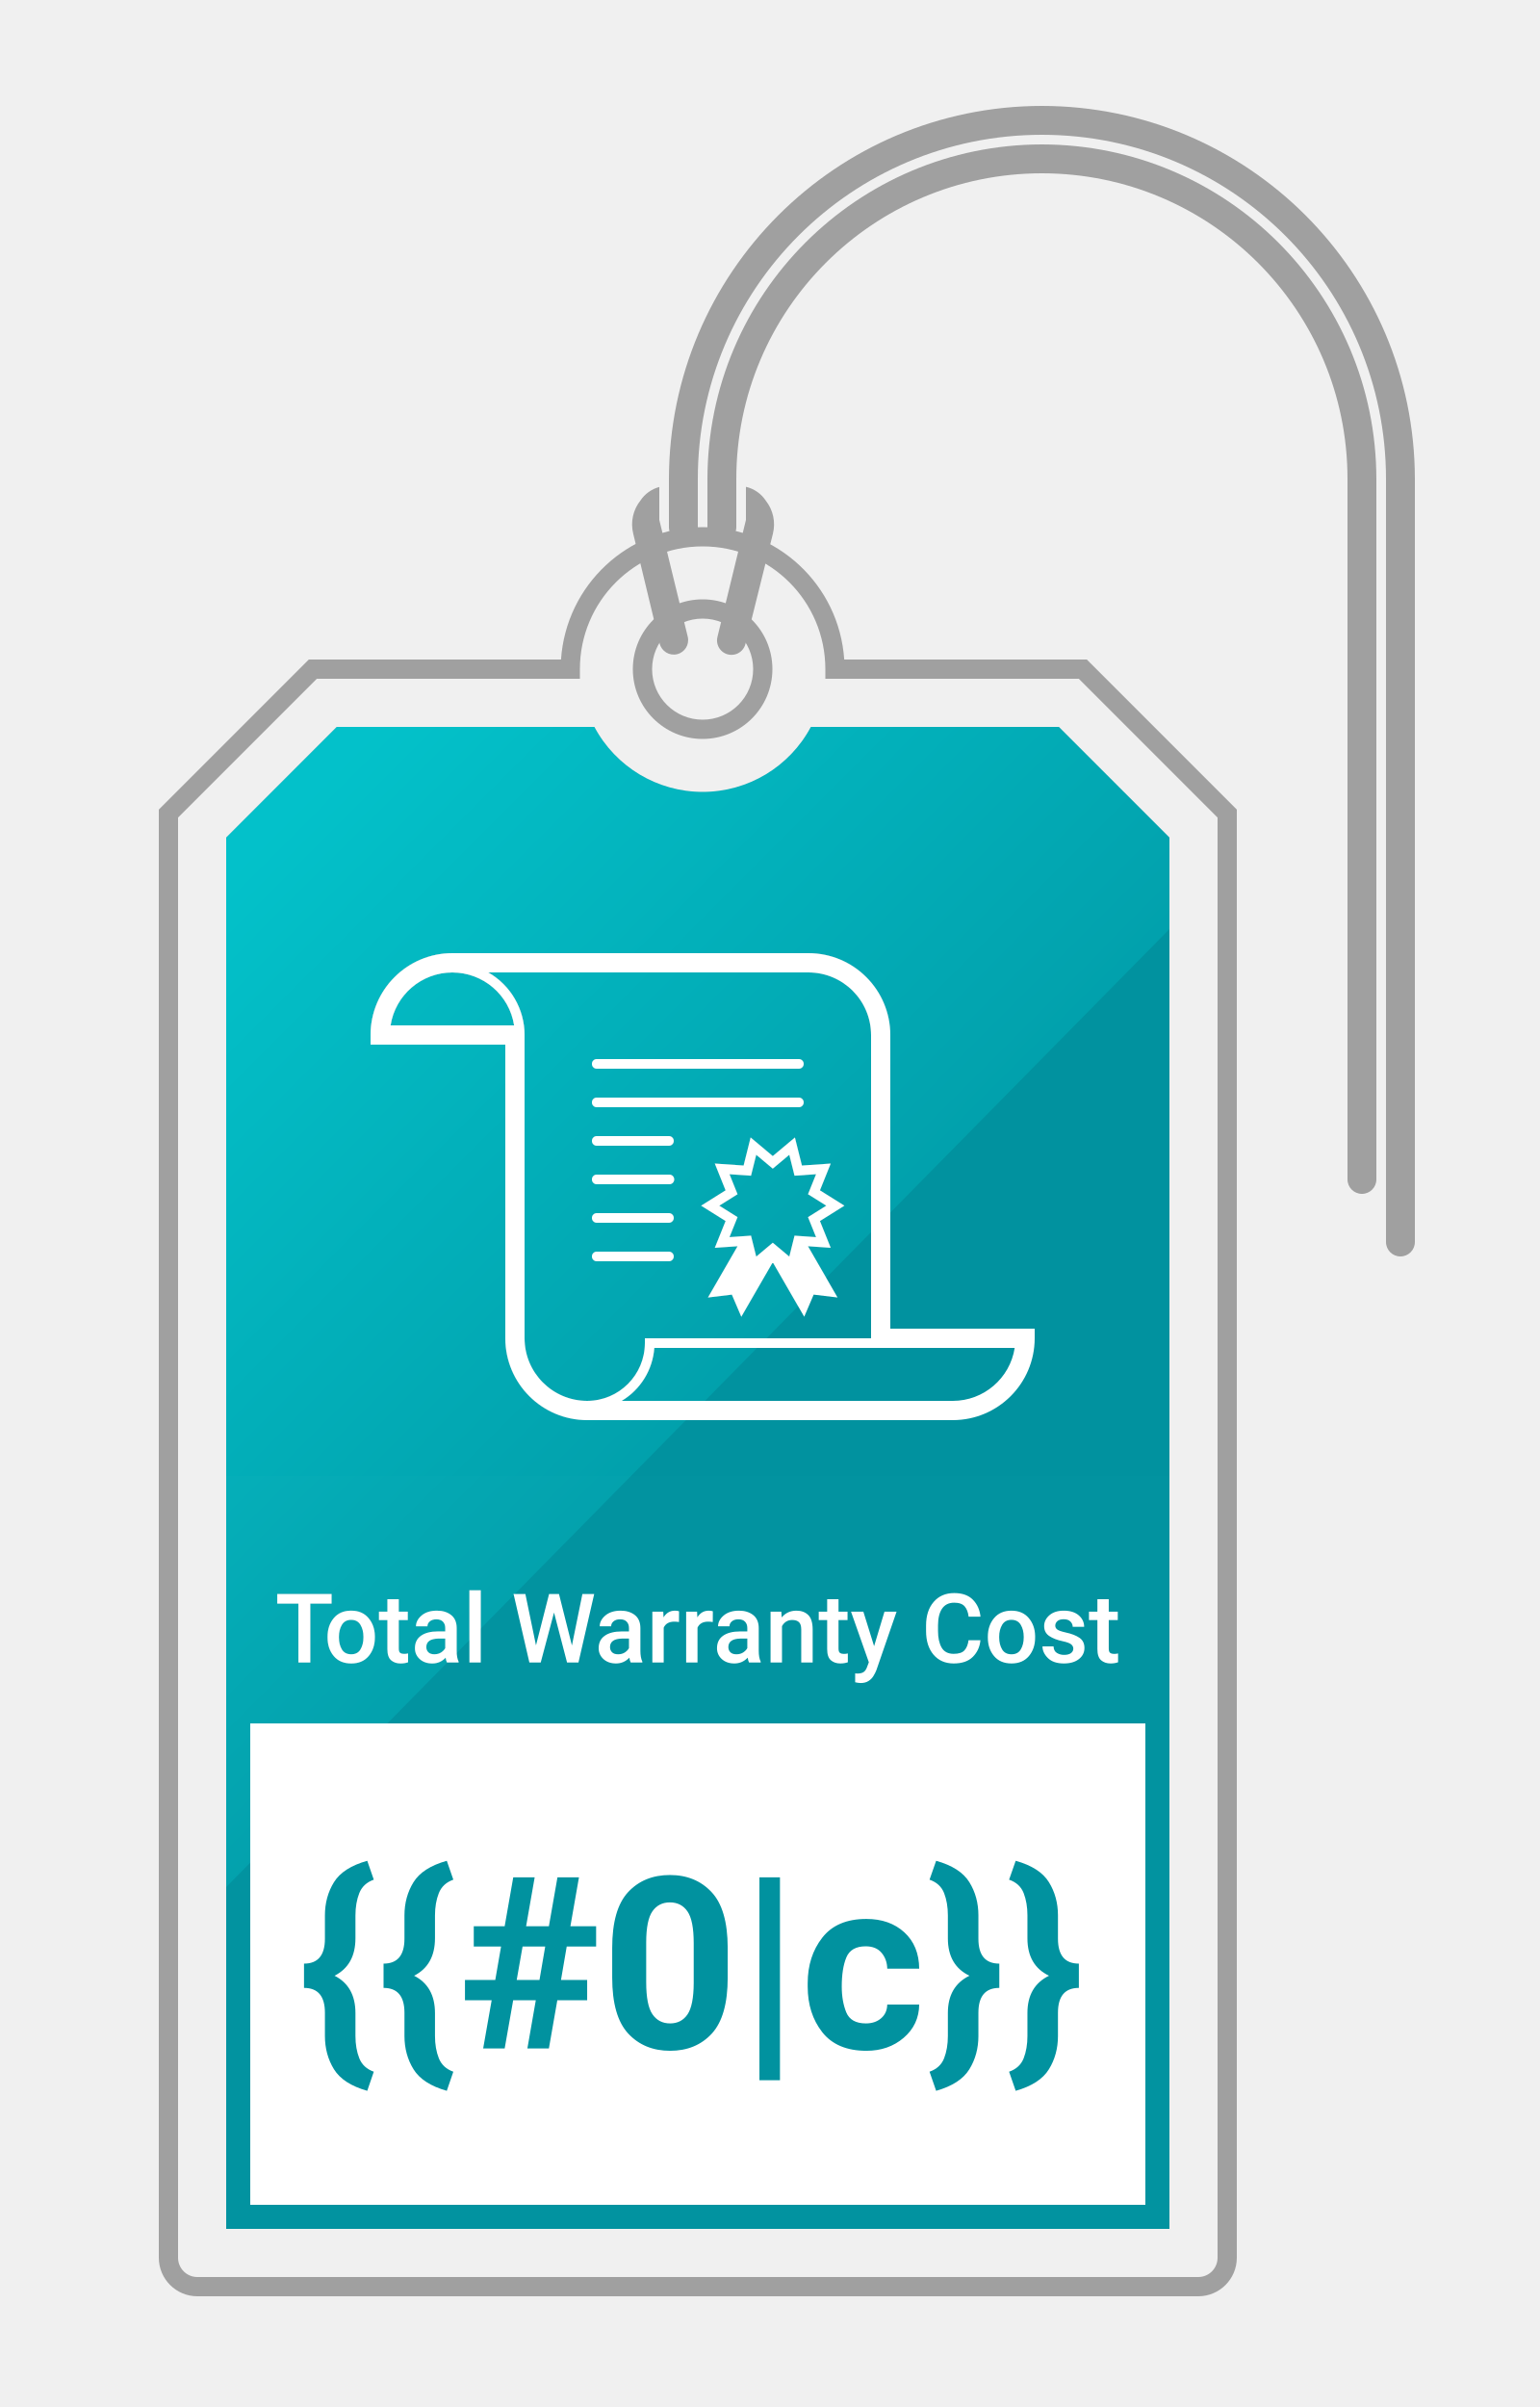
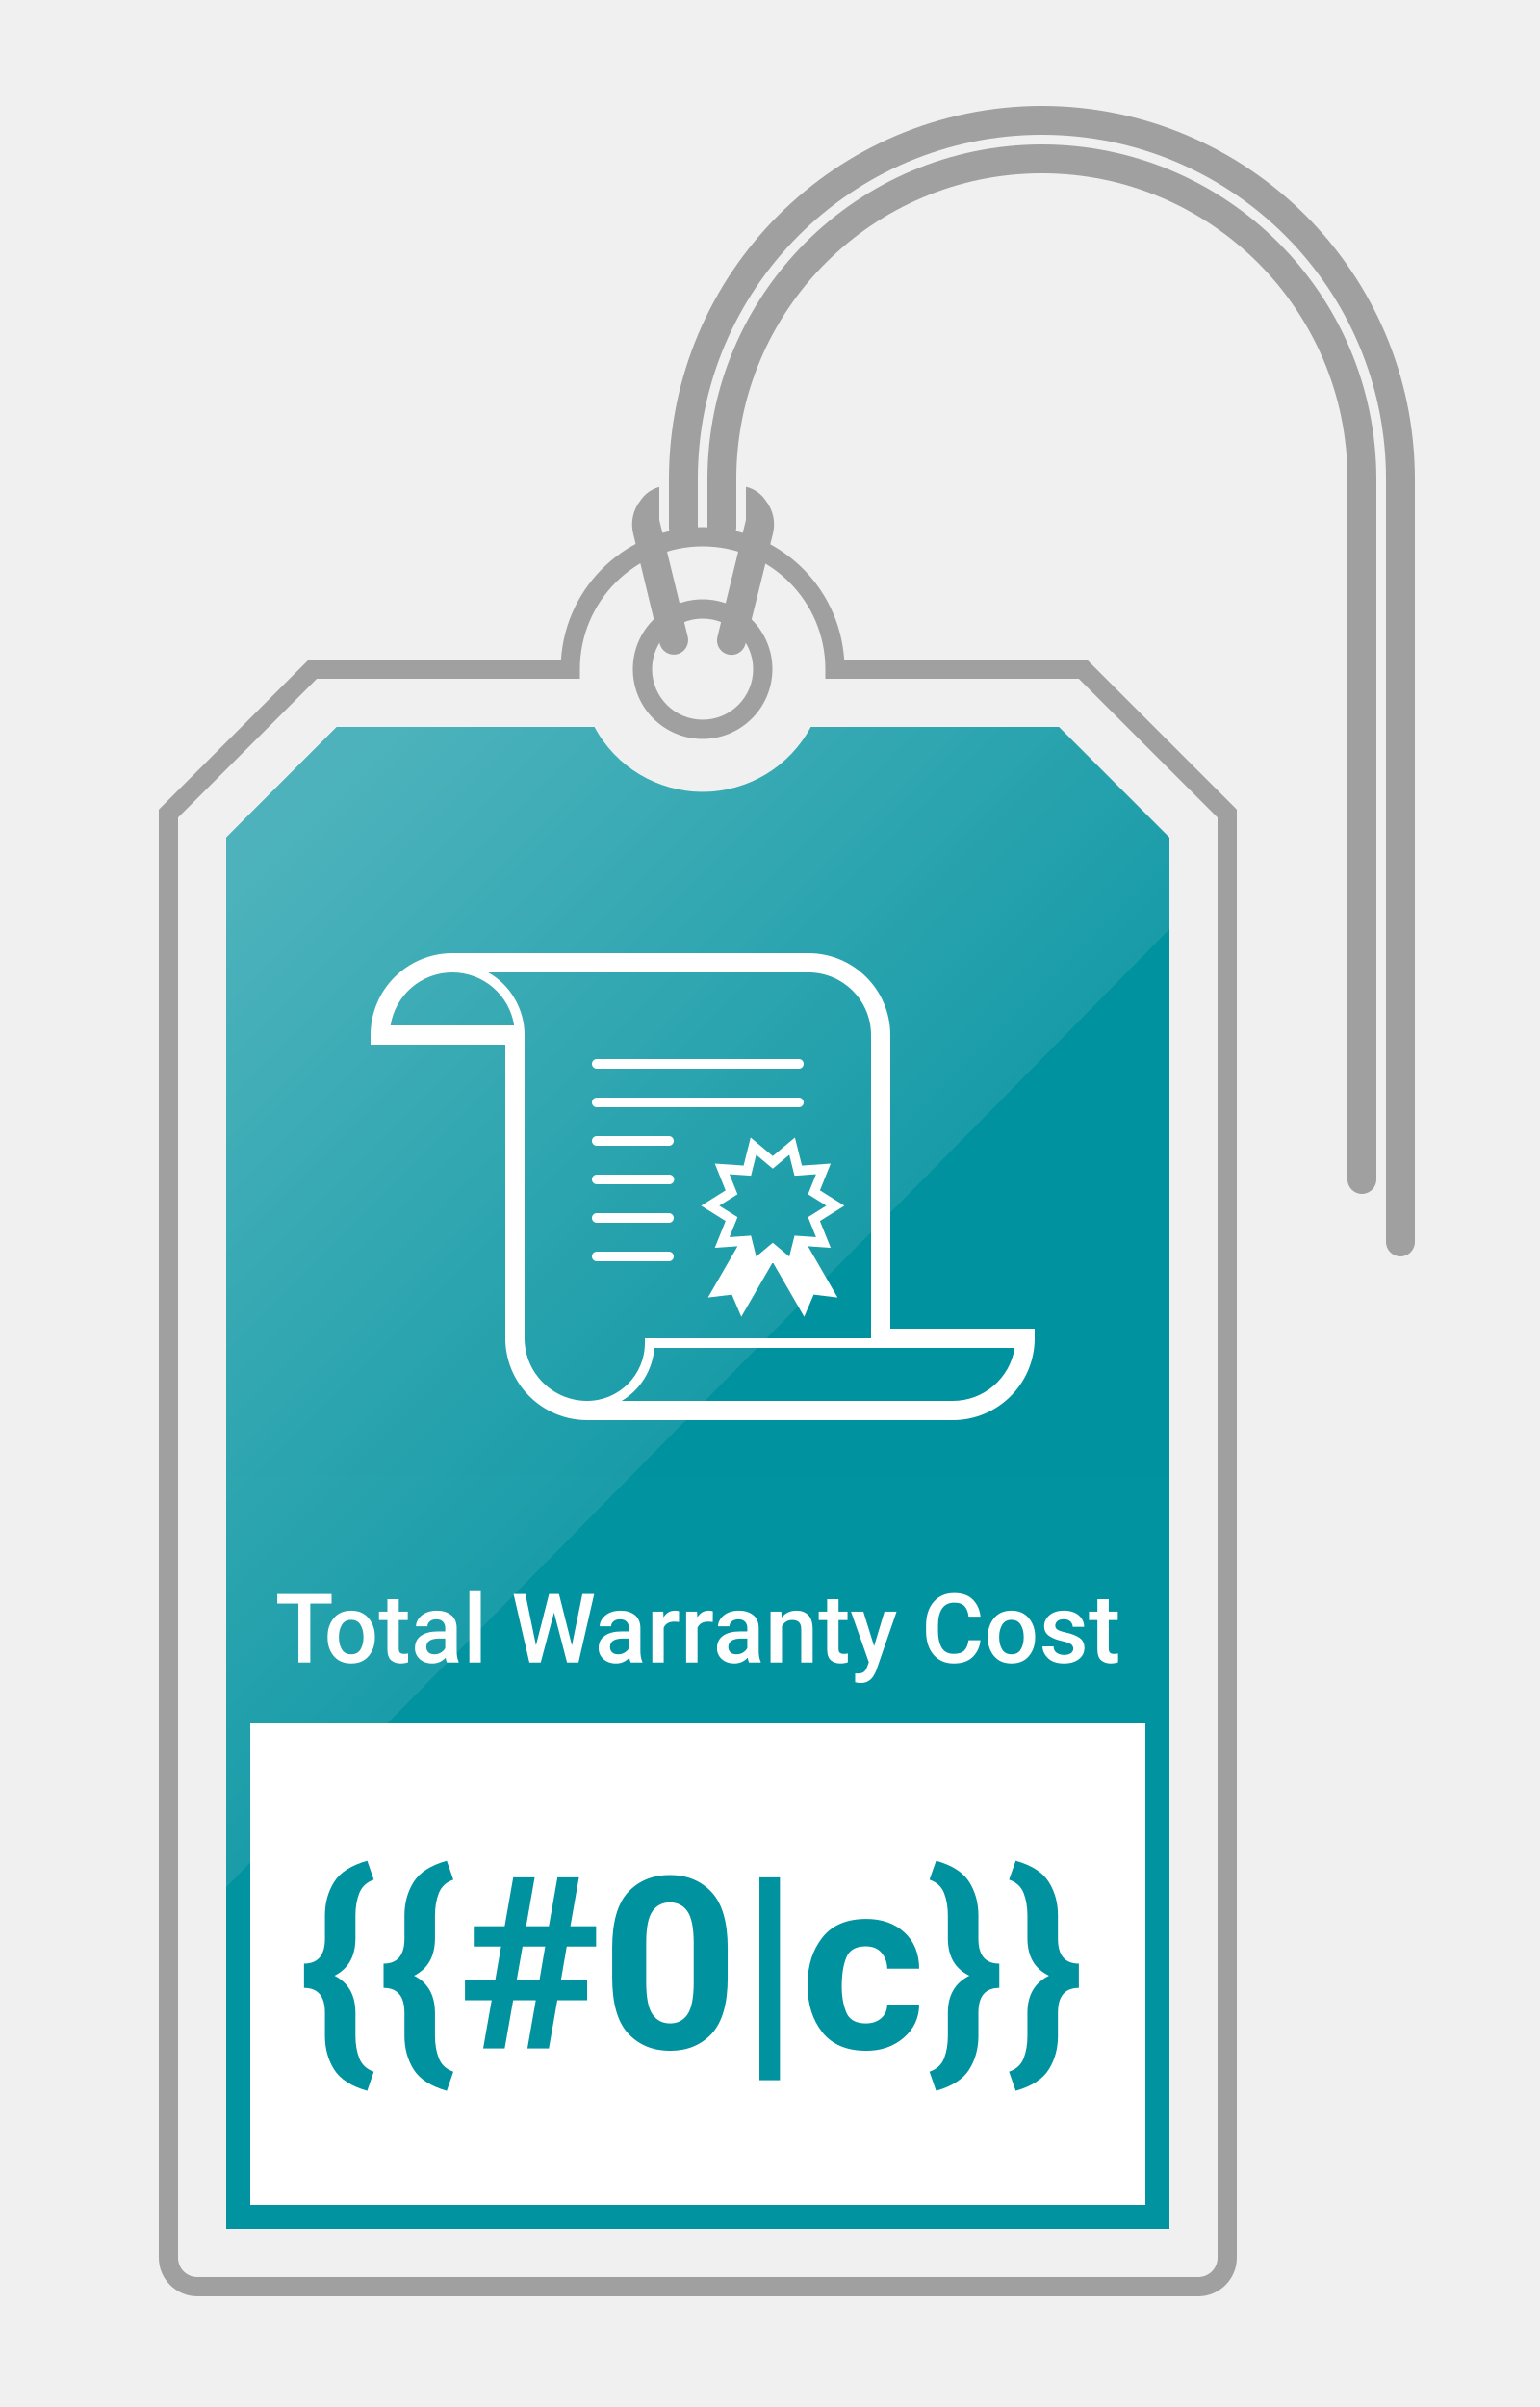
- <svg xmlns="http://www.w3.org/2000/svg" viewBox="0 0 320 500">
+ <svg xmlns="http://www.w3.org/2000/svg" id="WarrantyCost_KeyValue" viewBox="0 0 320 500">
  <defs>
-     <style>
-       .cls-1 {
-         isolation: isolate;
-       }
- 
-       .cls-2 {
-         fill: url(#linear-gradient);
-       }
- 
-       .cls-3, .cls-6 {
-         fill: #fff;
-       }
- 
-       .cls-4 {
-         fill: #a0a0a0;
-       }
- 
-       .cls-5 {
-         font-size: 50px;
-         fill: #01929f;
-         font-family: Roboto-Bold, Roboto;
-         font-weight: 700;
-       }
- 
-       .cls-6 {
-         font-size: 20px;
-         font-family: Roboto-Medium, Roboto;
-         font-weight: 500;
-       }
- 
-       .cls-7 {
-         letter-spacing: -0.102em;
-       }
- 
-       .cls-8 {
-         letter-spacing: -0.016em;
-       }
- 
-       .cls-9 {
-         letter-spacing: -0.015em;
-       }
- 
-       .cls-10 {
-         mix-blend-mode: soft-light;
-         fill: url(#linear-gradient-2);
-       }
-     </style>
    <linearGradient id="linear-gradient" x1="145" y1="463" x2="145" y2="151" gradientUnits="userSpaceOnUse">
      <stop offset="0.002" stop-color="#0293a0" />
      <stop offset="1" stop-color="#01929f" />
    </linearGradient>
    <linearGradient id="linear-gradient-2" x1="46.076" y1="184.247" x2="151.28" y2="289.227" gradientUnits="userSpaceOnUse">
      <stop offset="0" stop-color="#fff" />
      <stop offset="1" stop-color="#fff" stop-opacity="0.3" />
    </linearGradient>
  </defs>
-   <g class="cls-1">
-     <g id="WarrantyCost_KeyValue">
-       <path id="colored_background" data-name="colored background" class="cls-2" d="M220.029,151H168.492a25.487,25.487,0,0,1-44.984,0H69.971L47,173.971V463H243V173.971Z" />
-       <rect id="value_string_background" data-name="value string background" class="cls-3" x="52" y="358" width="186" height="100" />
-       <g id="icon">
-         <path id="outline" class="cls-3" d="M185,276V215a17.019,17.019,0,0,0-17-17H94a17.019,17.019,0,0,0-17,17v2h28v61a17.019,17.019,0,0,0,17,17h76a17.019,17.019,0,0,0,17-17v-2ZM81.154,213a12.992,12.992,0,0,1,25.676.001L106.829,213ZM109,278V215a14.998,14.998,0,0,0-7.549-13H168a13.014,13.014,0,0,1,13,13v63H134v1a12.014,12.014,0,0,1-12,12A13.014,13.014,0,0,1,109,278Zm89,13H129.18a14.006,14.006,0,0,0,6.785-11h74.881A13.02,13.02,0,0,1,198,291Z" />
-         <path id="seal" class="cls-3" d="M172.615,259.203l-2.238-5.565,5.081-3.186L170.377,247.267l2.239-5.565-5.984.413-1.456-5.822-4.601,3.855-4.601-3.855-1.456,5.821-5.984-.412,2.239,5.565-5.081,3.186,5.081,3.185-2.239,5.565,4.725-.325L147.111,269.526l4.964-.598,1.964,4.598,6.536-11.32,6.536,11.32,1.964-4.598,4.964.598-6.148-10.649Zm-23.157-8.75,3.795-2.38-1.671-4.156,4.472.308,1.086-4.346,3.436,2.878,3.436-2.878,1.086,4.346,4.472-.308-1.671,4.156,3.795,2.38-3.795,2.38,1.671,4.156-4.472-.308-1.086,4.346-3.436-2.878-3.436,2.878-1.086-4.346-4.472.308,1.671-4.156Z" />
-         <g id="lines">
-           <path class="cls-3" d="M139,262H124a1,1,0,0,1,0-2h15a1,1,0,0,1,0,2Z" />
-           <path class="cls-3" d="M139,254H124a1,1,0,0,1,0-2h15a1,1,0,0,1,0,2Z" />
-           <path class="cls-3" d="M139.092,246H124a1,1,0,0,1,0-2h15.092a1,1,0,1,1,0,2Z" />
-           <path class="cls-3" d="M139,238H124a1,1,0,0,1,0-2h15a1,1,0,0,1,0,2Z" />
-           <path class="cls-3" d="M166,230H124a1,1,0,0,1,0-2h42a1,1,0,0,1,0,2Z" />
-           <path class="cls-3" d="M166,222H124a1,1,0,0,1,0-2h42a1,1,0,0,1,0,2Z" />
-         </g>
-       </g>
-       <g id="price_tag_outline" data-name="price tag outline">
-         <path class="cls-4" d="M225.829,137h-50.404a29.492,29.492,0,0,0-58.849,0h-52.404L33,168.171V469a8.009,8.009,0,0,0,8,8H249a8.009,8.009,0,0,0,8-8V168.171ZM253,469a4.004,4.004,0,0,1-4,4H41a4.004,4.004,0,0,1-4-4V169.829L65.829,141H120.5v-2a25.5,25.5,0,0,1,51,0v2h52.671L253,169.829Z" />
-         <path class="cls-4" d="M146,153.5A14.5,14.5,0,1,1,160.5,139,14.517,14.517,0,0,1,146,153.5Zm0-25A10.5,10.5,0,1,0,156.5,139,10.512,10.512,0,0,0,146,128.5Z" />
-       </g>
-       <g id="string">
-         <path class="cls-4" d="M155,101.124V108l-5.911,24.275a3,3,0,1,0,5.822,1.449l5.688-22.847a7.952,7.952,0,0,0-1.459-6.859A6.829,6.829,0,0,0,155,101.124Z" />
-         <path class="cls-4" d="M137,108v-6.84a6.804,6.804,0,0,0-3.937,2.834,7.954,7.954,0,0,0-1.493,6.824l5.513,22.884a3,3,0,0,0,5.833-1.405Z" />
-         <path class="cls-4" d="M216.5,30A69.579,69.579,0,0,0,147,99.5v10a3,3,0,0,0,6,0v-10a63.5,63.5,0,0,1,127,0V245a3,3,0,0,0,6,0V99.5A69.579,69.579,0,0,0,216.5,30Z" />
-         <path class="cls-4" d="M216.5,22A77.587,77.587,0,0,0,139,99.5v10a3,3,0,0,0,6,0v-10a71.5,71.5,0,0,1,143,0V258a3,3,0,0,0,6,0V99.5A77.587,77.587,0,0,0,216.5,22Z" />
-       </g>
-       <g id="_ta:middle_" data-name="{{ta:middle}}">
-         <g id="_0_" data-name="{{#0}}">
-           <text class="cls-5" transform="translate(62 425.5218)">{{#0|c}}</text>
-         </g>
-       </g>
-       <text class="cls-6" transform="translate(57.17871 345.3447)">
-         <tspan class="cls-7">T</tspan>
-         <tspan x="10.107" y="0">otal </tspan>
-         <tspan class="cls-8" x="49.053" y="0">W</tspan>
-         <tspan x="66.328" y="0">ar</tspan>
-         <tspan class="cls-9" x="84.18" y="0">r</tspan>
-         <tspan x="90.918" y="0">anty Cost</tspan>
-       </text>
-       <path id="shine" class="cls-10" d="M220.029,151H168.492a25.487,25.487,0,0,1-44.984,0H70L47,173.971V392L243,193V173.971Z" />
+   <path id="colored_background" data-name="colored background" d="M220.029,151H168.492a25.487,25.487,0,0,1-44.984,0H69.971L47,173.971V463H243V173.971Z" fill="url(#linear-gradient)" />
+   <rect id="value_string_background" data-name="value string background" x="52" y="358" width="186" height="100" fill="#fff" />
+   <g id="icon">
+     <path id="outline" d="M185,276V215a17.019,17.019,0,0,0-17-17H94a17.019,17.019,0,0,0-17,17v2h28v61a17.019,17.019,0,0,0,17,17h76a17.019,17.019,0,0,0,17-17v-2ZM81.154,213a12.992,12.992,0,0,1,25.676.001L106.829,213ZM109,278V215a14.998,14.998,0,0,0-7.549-13H168a13.014,13.014,0,0,1,13,13v63H134v1a12.014,12.014,0,0,1-12,12A13.014,13.014,0,0,1,109,278Zm89,13H129.18a14.006,14.006,0,0,0,6.785-11h74.881A13.02,13.02,0,0,1,198,291Z" fill="#fff" />
+     <path id="seal" d="M172.615,259.203l-2.238-5.565,5.081-3.186L170.377,247.267l2.239-5.565-5.984.413-1.456-5.822-4.601,3.855-4.601-3.855-1.456,5.821-5.984-.412,2.239,5.565-5.081,3.186,5.081,3.185-2.239,5.565,4.725-.325L147.111,269.526l4.964-.598,1.964,4.598,6.536-11.32,6.536,11.32,1.964-4.598,4.964.598-6.148-10.649Zm-23.157-8.75,3.795-2.38-1.671-4.156,4.472.308,1.086-4.346,3.436,2.878,3.436-2.878,1.086,4.346,4.472-.308-1.671,4.156,3.795,2.38-3.795,2.38,1.671,4.156-4.472-.308-1.086,4.346-3.436-2.878-3.436,2.878-1.086-4.346-4.472.308,1.671-4.156Z" fill="#fff" />
+     <g id="lines">
+       <path d="M139,262H124a1,1,0,0,1,0-2h15a1,1,0,0,1,0,2Z" fill="#fff" />
+       <path d="M139,254H124a1,1,0,0,1,0-2h15a1,1,0,0,1,0,2Z" fill="#fff" />
+       <path d="M139.092,246H124a1,1,0,0,1,0-2h15.092a1,1,0,1,1,0,2Z" fill="#fff" />
+       <path d="M139,238H124a1,1,0,0,1,0-2h15a1,1,0,0,1,0,2Z" fill="#fff" />
+       <path d="M166,230H124a1,1,0,0,1,0-2h42a1,1,0,0,1,0,2Z" fill="#fff" />
+       <path d="M166,222H124a1,1,0,0,1,0-2h42a1,1,0,0,1,0,2Z" fill="#fff" />
    </g>
  </g>
+   <g id="price_tag_outline" data-name="price tag outline">
+     <path d="M225.829,137h-50.404a29.492,29.492,0,0,0-58.849,0h-52.404L33,168.171V469a8.009,8.009,0,0,0,8,8H249a8.009,8.009,0,0,0,8-8V168.171ZM253,469a4.004,4.004,0,0,1-4,4H41a4.004,4.004,0,0,1-4-4V169.829L65.829,141H120.5v-2a25.5,25.5,0,0,1,51,0v2h52.671L253,169.829Z" fill="#a0a0a0" />
+     <path d="M146,153.5A14.5,14.5,0,1,1,160.5,139,14.517,14.517,0,0,1,146,153.5Zm0-25A10.5,10.5,0,1,0,156.5,139,10.512,10.512,0,0,0,146,128.5Z" fill="#a0a0a0" />
+   </g>
+   <g id="string">
+     <path d="M155,101.124V108l-5.911,24.275a3,3,0,1,0,5.822,1.449l5.688-22.847a7.952,7.952,0,0,0-1.459-6.859A6.829,6.829,0,0,0,155,101.124Z" fill="#a0a0a0" />
+     <path d="M137,108v-6.84a6.804,6.804,0,0,0-3.937,2.834,7.954,7.954,0,0,0-1.493,6.824l5.513,22.884a3,3,0,0,0,5.833-1.405Z" fill="#a0a0a0" />
+     <path d="M216.5,30A69.579,69.579,0,0,0,147,99.5v10a3,3,0,0,0,6,0v-10a63.5,63.5,0,0,1,127,0V245a3,3,0,0,0,6,0V99.5A69.579,69.579,0,0,0,216.5,30Z" fill="#a0a0a0" />
+     <path d="M216.5,22A77.587,77.587,0,0,0,139,99.5v10a3,3,0,0,0,6,0v-10a71.5,71.5,0,0,1,143,0V258a3,3,0,0,0,6,0V99.5A77.587,77.587,0,0,0,216.5,22Z" fill="#a0a0a0" />
+   </g>
+   <g id="_ta:middle_" data-name="{{ta:middle}}">
+     <g id="_0_" data-name="{{#0}}">
+       <text transform="translate(62 425.5218)" font-size="50" fill="#01929f" font-family="Roboto-Bold, Roboto" font-weight="700">{{#0|c}}</text>
+     </g>
+   </g>
+   <text transform="translate(57.17871 345.3447)" font-size="20" fill="#fff" font-family="Roboto-Medium, Roboto" font-weight="500">
+     <tspan letter-spacing="-0.102em">T</tspan>
+     <tspan x="10.107" y="0">otal </tspan>
+     <tspan x="49.053" y="0" letter-spacing="-0.016em">W</tspan>
+     <tspan x="66.328" y="0">ar</tspan>
+     <tspan x="84.18" y="0" letter-spacing="-0.015em">r</tspan>
+     <tspan x="90.918" y="0">anty Cost</tspan>
+   </text>
+   <path id="shine" d="M220.029,151H168.492a25.487,25.487,0,0,1-44.984,0H70L47,173.971V392L243,193V173.971Z" opacity="0.3" fill="url(#linear-gradient-2)" />
</svg>
